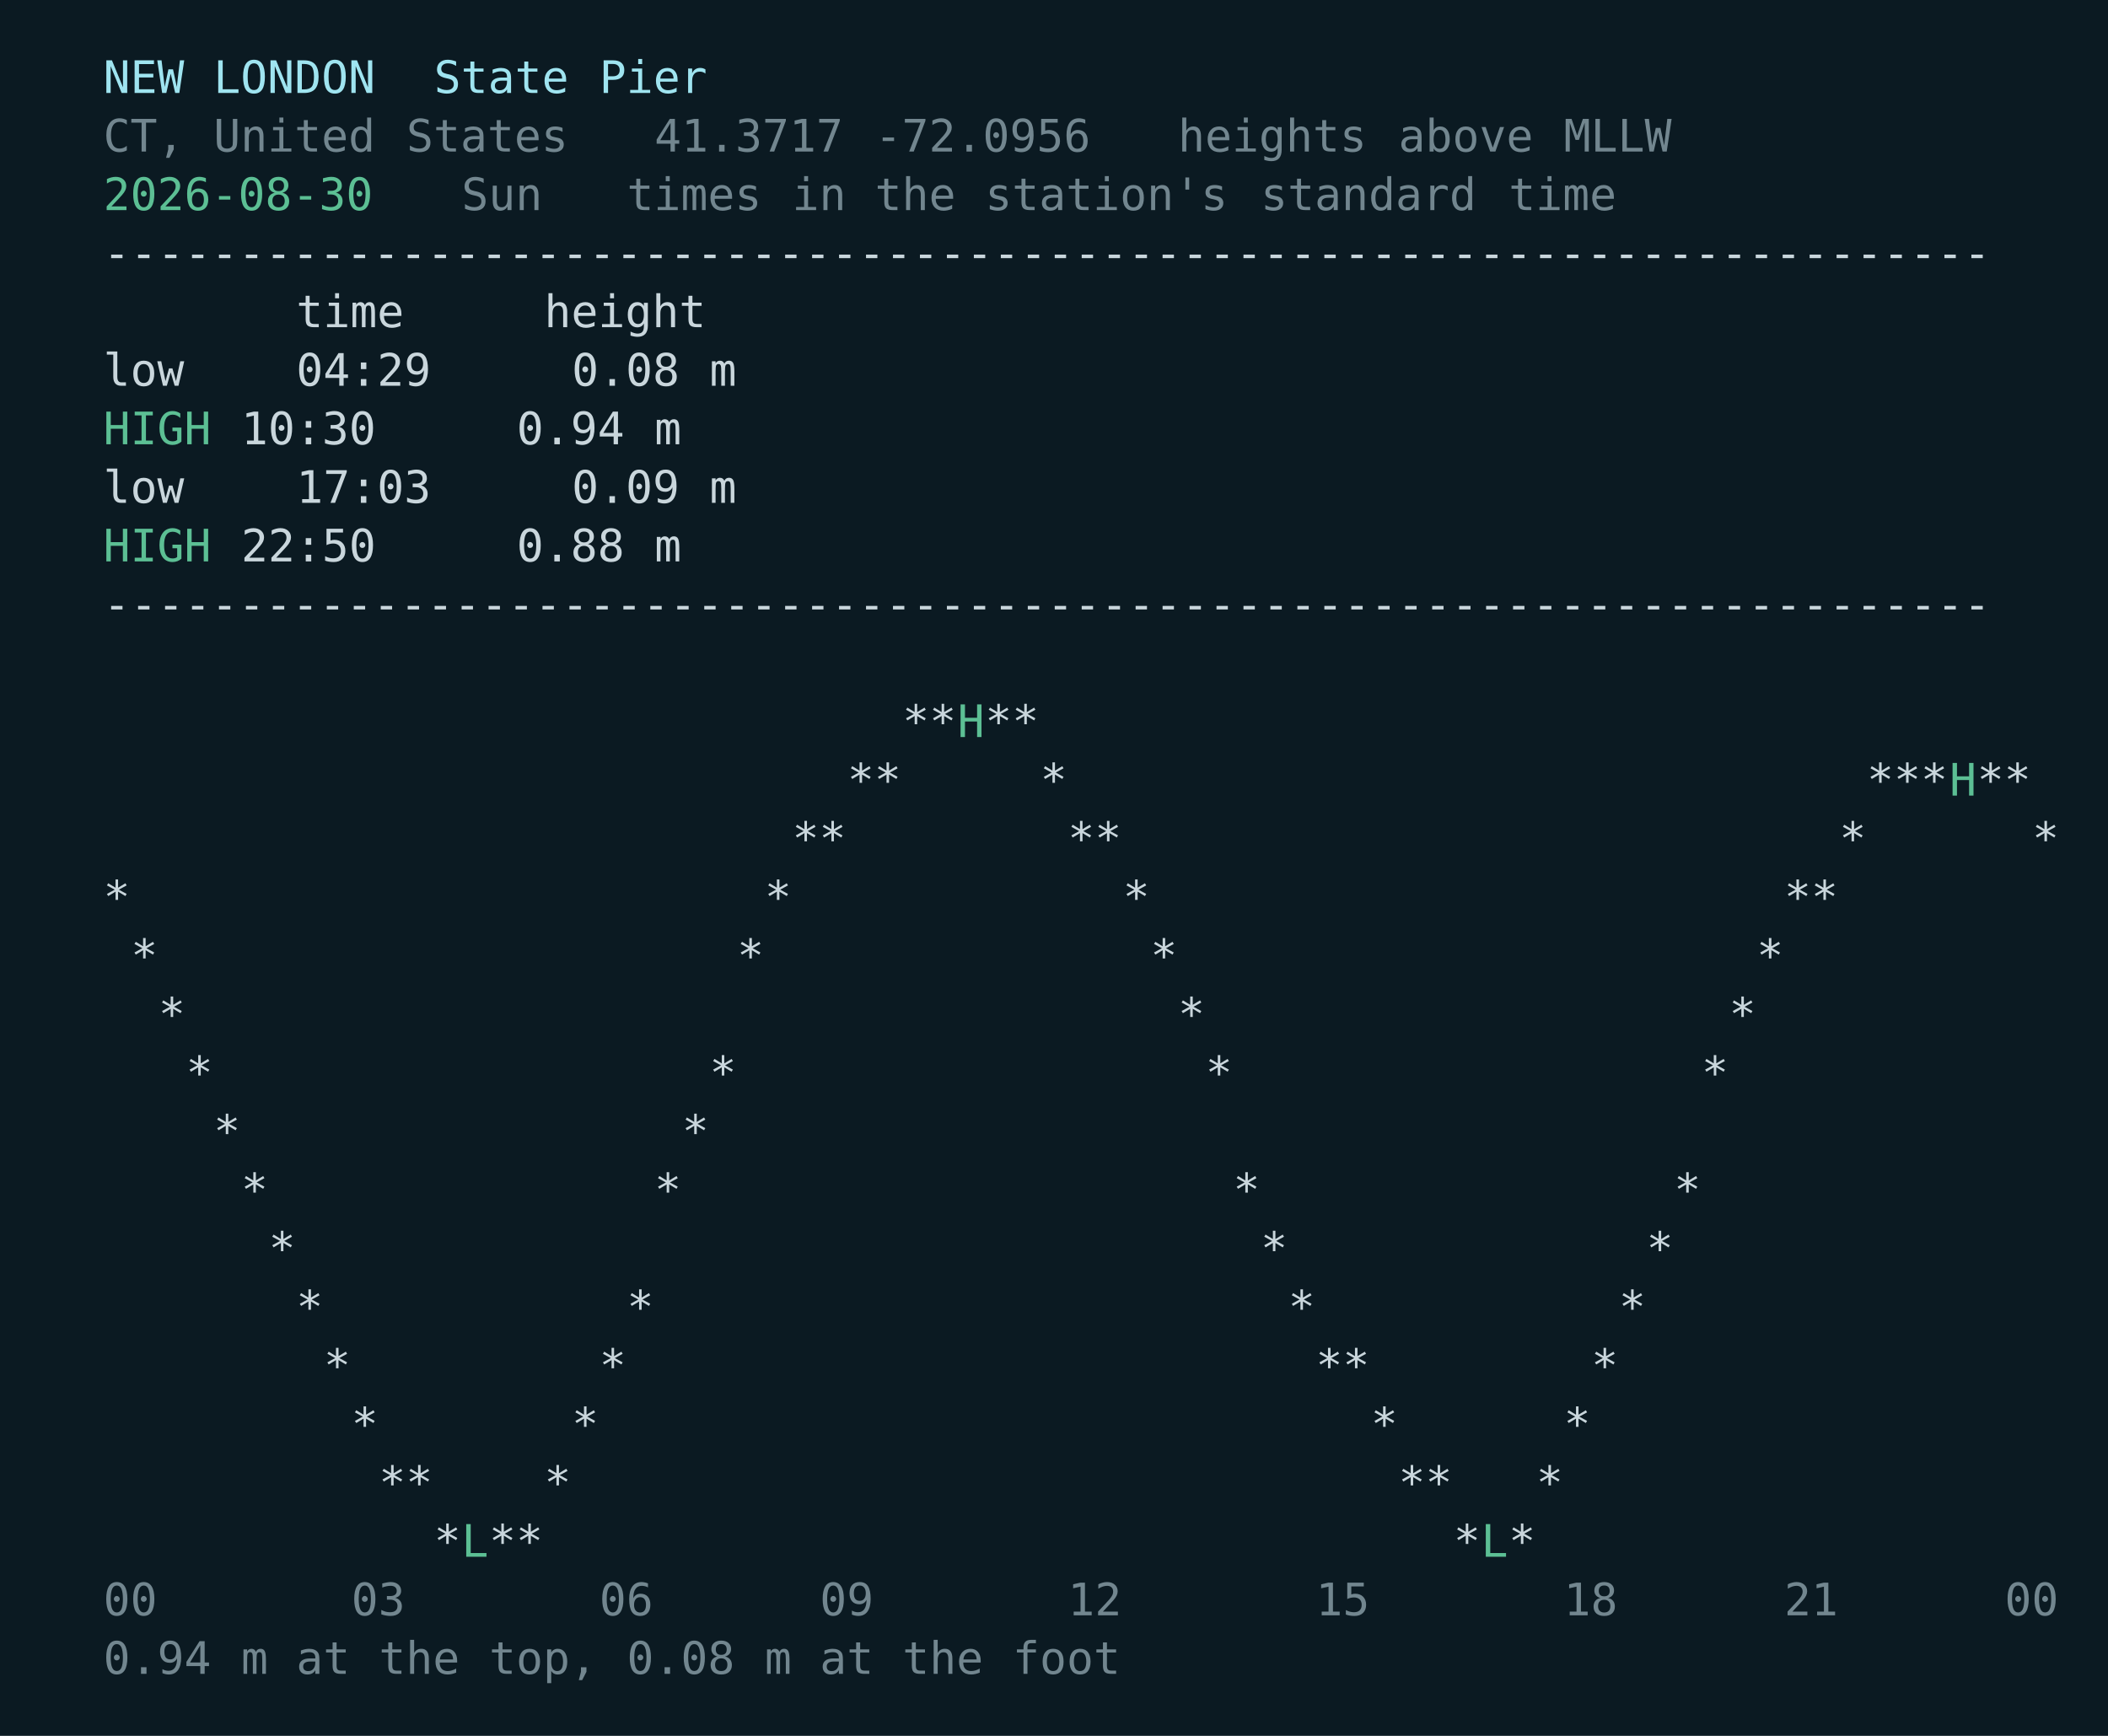
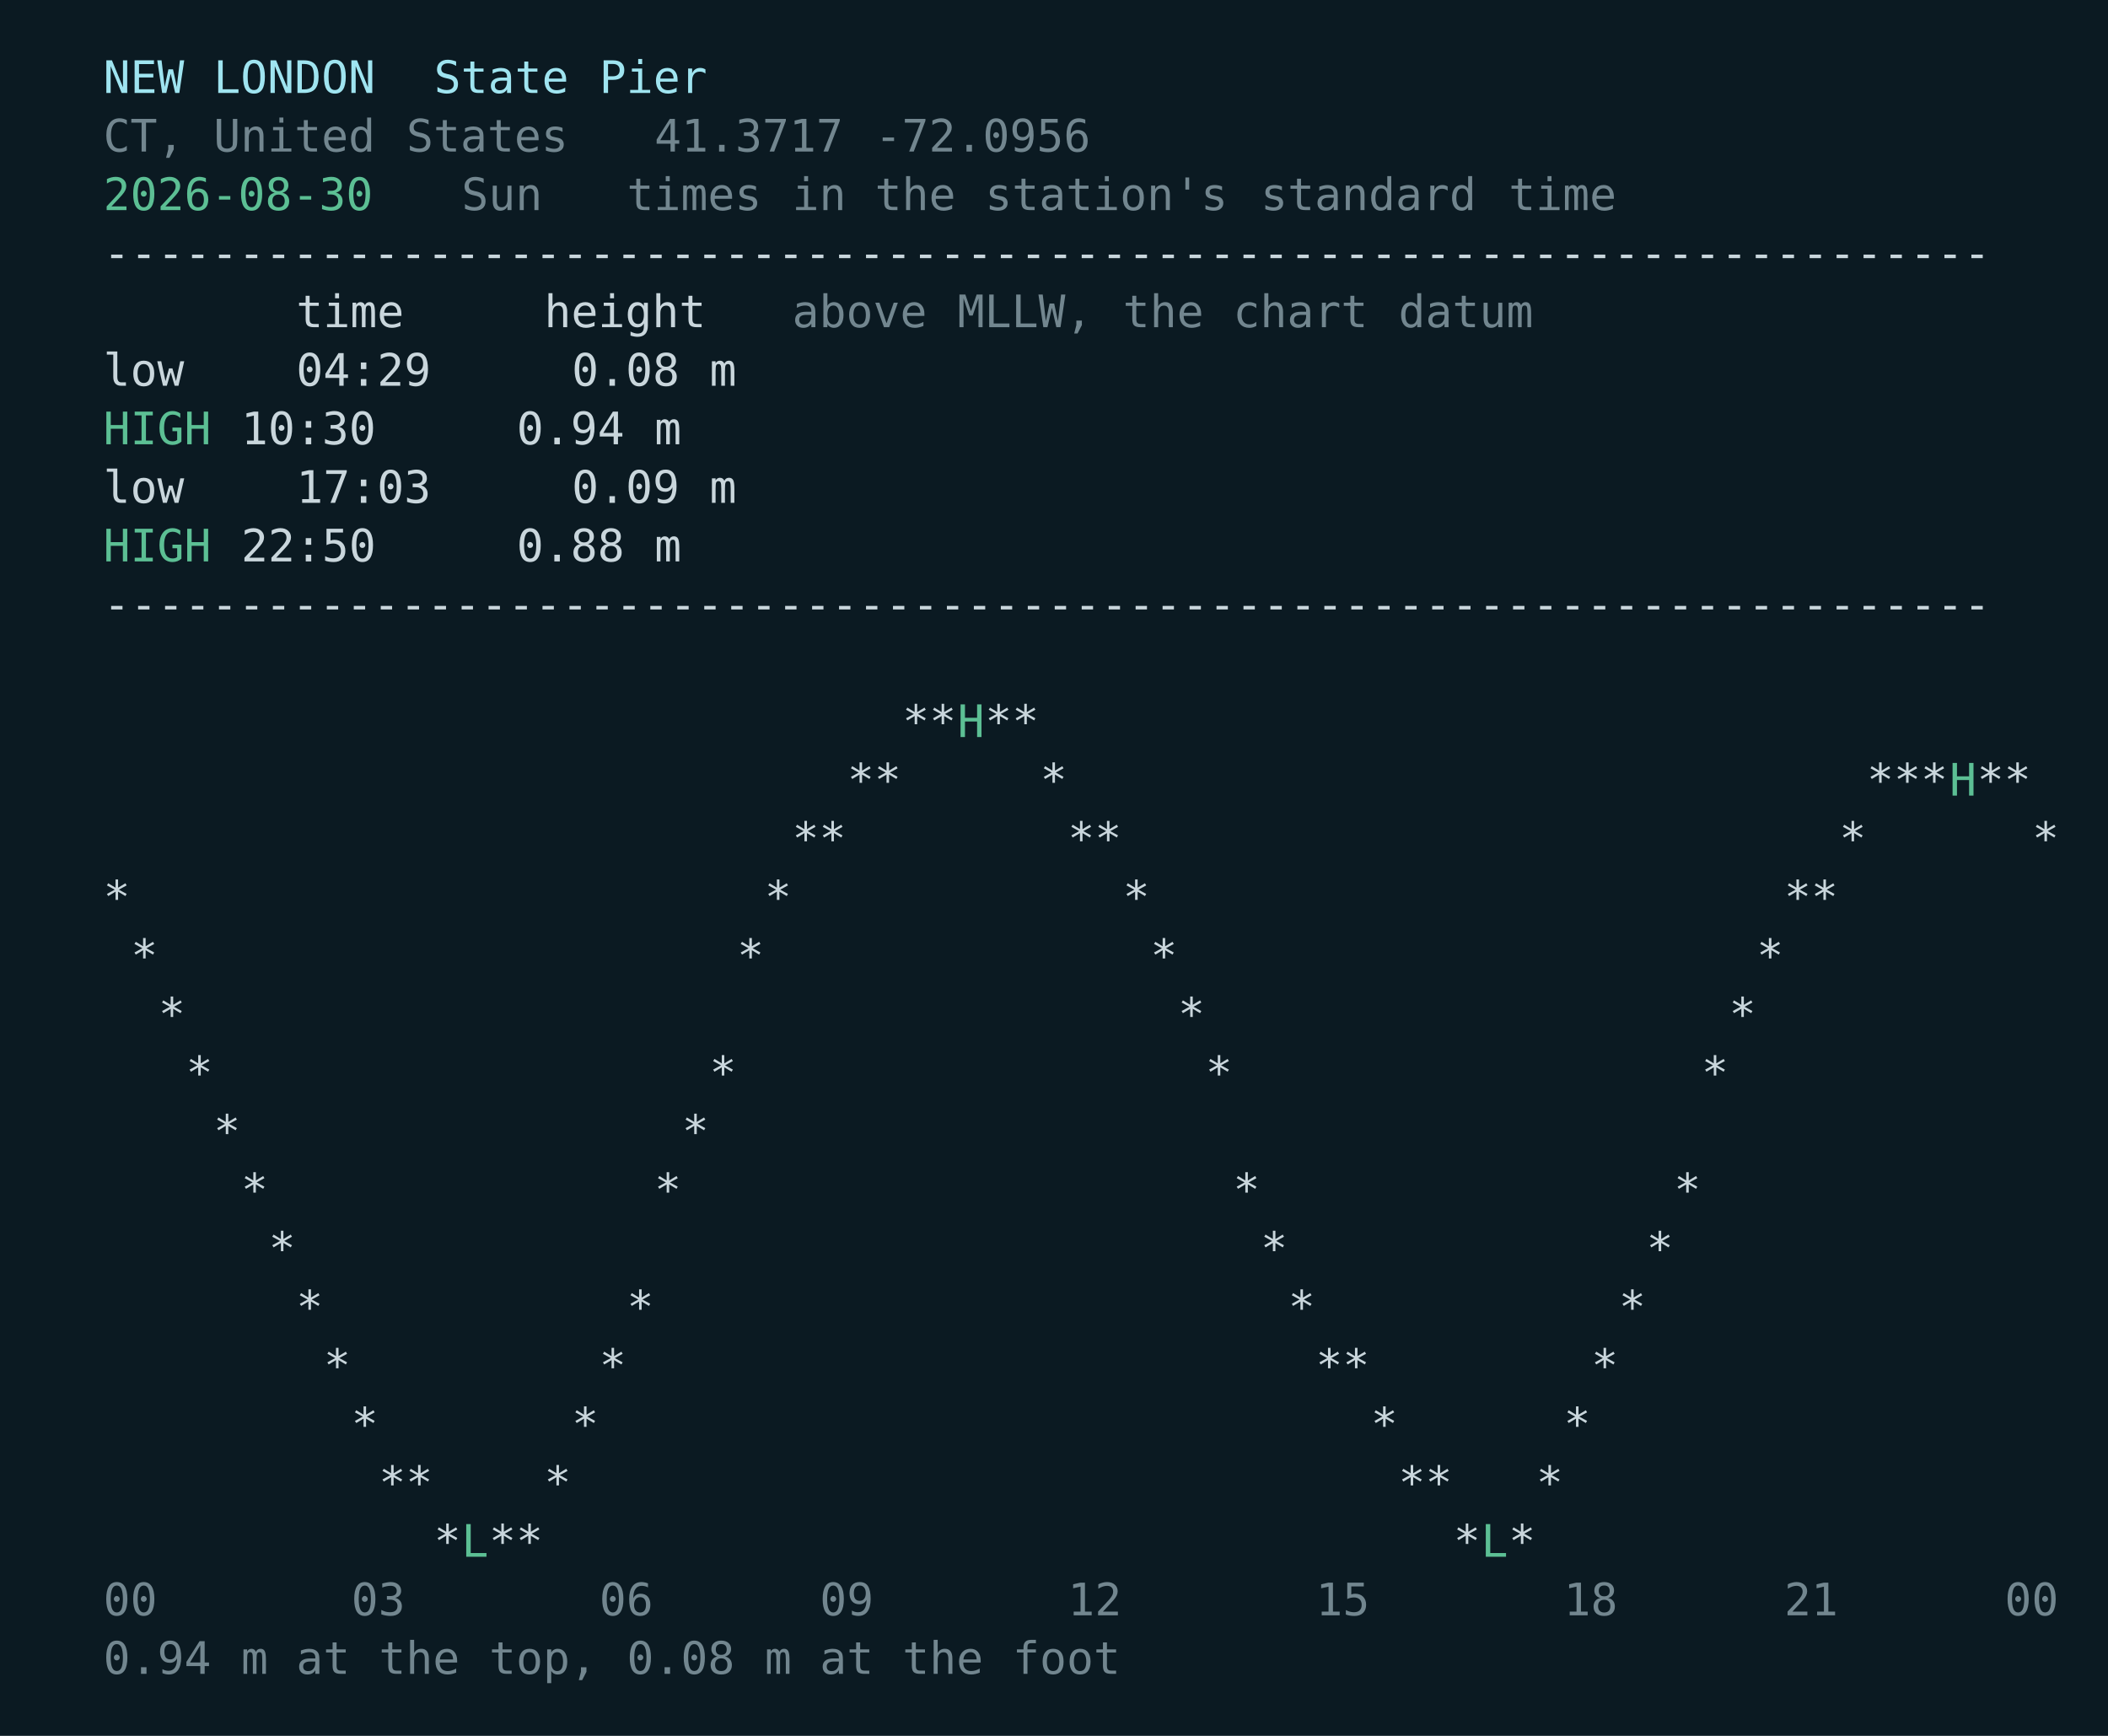
<svg xmlns="http://www.w3.org/2000/svg" width="612" height="504" viewBox="0 0 612 504">
  <rect width="612" height="504" fill="#0b1a22" />
  <g font-family="ui-monospace,SFMono-Regular,Menlo,Consolas,DejaVu Sans Mono,monospace" font-size="13">
    <text x="30.0 38.0 46.0" y="27.0" fill="#9fe4f0">NEW</text>
    <text x="62.0 70.0 78.0 86.0 94.0 102.0" y="27.0" fill="#9fe4f0">LONDON</text>
    <text x="126.0 134.0 142.0 150.0 158.0" y="27.0" fill="#9fe4f0">State</text>
    <text x="174.0 182.0 190.0 198.0" y="27.0" fill="#9fe4f0">Pier</text>
    <text x="30.0 38.0 46.0" y="44.0" fill="#72868f">CT,</text>
    <text x="62.0 70.0 78.0 86.0 94.0 102.0" y="44.0" fill="#72868f">United</text>
    <text x="118.0 126.0 134.0 142.0 150.0 158.0" y="44.0" fill="#72868f">States</text>
    <text x="190.0 198.0 206.0 214.0 222.0 230.0 238.0" y="44.0" fill="#72868f">41.3717</text>
    <text x="254.0 262.0 270.0 278.0 286.0 294.0 302.0 310.0" y="44.0" fill="#72868f">-72.0956</text>
-     <text x="342.0 350.0 358.0 366.0 374.0 382.0 390.0" y="44.0" fill="#72868f">heights</text>
-     <text x="406.0 414.0 422.0 430.0 438.0" y="44.0" fill="#72868f">above</text>
-     <text x="454.0 462.0 470.0 478.0" y="44.0" fill="#72868f">MLLW</text>
    <text x="30.0 38.0 46.0 54.0 62.0 70.0 78.0 86.0 94.0 102.0" y="61.0" fill="#5cbf94">2026-08-30</text>
    <text x="134.0 142.0 150.0" y="61.0" fill="#72868f">Sun</text>
    <text x="182.0 190.0 198.0 206.0 214.0" y="61.0" fill="#72868f">times</text>
    <text x="230.0 238.0" y="61.0" fill="#72868f">in</text>
    <text x="254.0 262.0 270.0" y="61.0" fill="#72868f">the</text>
    <text x="286.0 294.0 302.0 310.0 318.0 326.0 334.0 342.0 350.0" y="61.0" fill="#72868f">station's</text>
    <text x="366.0 374.0 382.0 390.0 398.0 406.0 414.0 422.0" y="61.0" fill="#72868f">standard</text>
    <text x="438.0 446.0 454.0 462.0" y="61.0" fill="#72868f">time</text>
    <text x="30.0 38.0 46.0 54.0 62.0 70.0 78.0 86.0 94.0 102.0 110.0 118.0 126.0 134.0 142.0 150.0 158.0 166.0 174.0 182.0 190.0 198.0 206.0 214.0 222.0 230.0 238.0 246.0 254.0 262.0 270.0 278.0 286.0 294.0 302.0 310.0 318.0 326.0 334.0 342.0 350.0 358.0 366.0 374.0 382.0 390.0 398.0 406.0 414.0 422.0 430.0 438.0 446.0 454.0 462.0 470.0 478.0 486.0 494.0 502.0 510.0 518.0 526.0 534.0 542.0 550.0 558.0 566.0 574.0 582.0" y="78.0" fill="#c9d6dc">----------------------------------------------------------------------</text>
    <text x="86.0 94.0 102.0 110.0" y="95.0" fill="#c9d6dc">time</text>
    <text x="158.0 166.0 174.0 182.0 190.0 198.0" y="95.0" fill="#c9d6dc">height</text>
+     <text x="230.0 238.0 246.0 254.0 262.0" y="95.0" fill="#72868f">above</text>
+     <text x="278.0 286.0 294.0 302.0 310.0" y="95.0" fill="#72868f">MLLW,</text>
+     <text x="326.0 334.0 342.0" y="95.0" fill="#72868f">the</text>
+     <text x="358.0 366.0 374.0 382.0 390.0" y="95.0" fill="#72868f">chart</text>
+     <text x="406.0 414.0 422.0 430.0 438.0" y="95.0" fill="#72868f">datum</text>
    <text x="30.0 38.0 46.0" y="112.0" fill="#c9d6dc">low</text>
    <text x="86.0 94.0 102.0 110.0 118.0" y="112.0" fill="#c9d6dc">04:29</text>
    <text x="166.0 174.0 182.0 190.0" y="112.0" fill="#c9d6dc">0.08</text>
    <text x="206.0" y="112.0" fill="#c9d6dc">m</text>
    <text x="30.0 38.0 46.0 54.0" y="129.0" fill="#5cbf94">HIGH</text>
    <text x="70.0 78.0 86.0 94.0 102.0" y="129.0" fill="#c9d6dc">10:30</text>
    <text x="150.0 158.0 166.0 174.0" y="129.0" fill="#c9d6dc">0.94</text>
    <text x="190.0" y="129.0" fill="#c9d6dc">m</text>
    <text x="30.0 38.0 46.0" y="146.0" fill="#c9d6dc">low</text>
    <text x="86.0 94.0 102.0 110.0 118.0" y="146.0" fill="#c9d6dc">17:03</text>
    <text x="166.0 174.0 182.0 190.0" y="146.0" fill="#c9d6dc">0.09</text>
    <text x="206.0" y="146.0" fill="#c9d6dc">m</text>
    <text x="30.0 38.0 46.0 54.0" y="163.0" fill="#5cbf94">HIGH</text>
    <text x="70.0 78.0 86.0 94.0 102.0" y="163.0" fill="#c9d6dc">22:50</text>
    <text x="150.0 158.0 166.0 174.0" y="163.0" fill="#c9d6dc">0.88</text>
    <text x="190.0" y="163.0" fill="#c9d6dc">m</text>
    <text x="30.0 38.0 46.0 54.0 62.0 70.0 78.0 86.0 94.0 102.0 110.0 118.0 126.0 134.0 142.0 150.0 158.0 166.0 174.0 182.0 190.0 198.0 206.0 214.0 222.0 230.0 238.0 246.0 254.0 262.0 270.0 278.0 286.0 294.0 302.0 310.0 318.0 326.0 334.0 342.0 350.0 358.0 366.0 374.0 382.0 390.0 398.0 406.0 414.0 422.0 430.0 438.0 446.0 454.0 462.0 470.0 478.0 486.0 494.0 502.0 510.0 518.0 526.0 534.0 542.0 550.0 558.0 566.0 574.0 582.0" y="180.0" fill="#c9d6dc">----------------------------------------------------------------------</text>
    <text x="262.0 270.0" y="214.0" fill="#c9d6dc">**</text>
    <text x="278.0" y="214.0" fill="#5cbf94">H</text>
    <text x="286.0 294.0" y="214.0" fill="#c9d6dc">**</text>
    <text x="246.0 254.0" y="231.0" fill="#c9d6dc">**</text>
    <text x="302.0" y="231.0" fill="#c9d6dc">*</text>
    <text x="542.0 550.0 558.0" y="231.0" fill="#c9d6dc">***</text>
    <text x="566.0" y="231.0" fill="#5cbf94">H</text>
    <text x="574.0 582.0" y="231.0" fill="#c9d6dc">**</text>
    <text x="230.0 238.0" y="248.0" fill="#c9d6dc">**</text>
    <text x="310.0 318.0" y="248.0" fill="#c9d6dc">**</text>
    <text x="534.0" y="248.0" fill="#c9d6dc">*</text>
    <text x="590.0" y="248.0" fill="#c9d6dc">*</text>
    <text x="30.0" y="265.0" fill="#c9d6dc">*</text>
    <text x="222.0" y="265.0" fill="#c9d6dc">*</text>
    <text x="326.0" y="265.0" fill="#c9d6dc">*</text>
    <text x="518.0 526.0" y="265.0" fill="#c9d6dc">**</text>
    <text x="38.0" y="282.0" fill="#c9d6dc">*</text>
    <text x="214.0" y="282.0" fill="#c9d6dc">*</text>
    <text x="334.0" y="282.0" fill="#c9d6dc">*</text>
    <text x="510.0" y="282.0" fill="#c9d6dc">*</text>
    <text x="46.0" y="299.0" fill="#c9d6dc">*</text>
    <text x="342.0" y="299.0" fill="#c9d6dc">*</text>
    <text x="502.0" y="299.0" fill="#c9d6dc">*</text>
    <text x="54.0" y="316.0" fill="#c9d6dc">*</text>
    <text x="206.0" y="316.0" fill="#c9d6dc">*</text>
    <text x="350.0" y="316.0" fill="#c9d6dc">*</text>
    <text x="494.0" y="316.0" fill="#c9d6dc">*</text>
    <text x="62.0" y="333.0" fill="#c9d6dc">*</text>
    <text x="198.0" y="333.0" fill="#c9d6dc">*</text>
    <text x="70.0" y="350.0" fill="#c9d6dc">*</text>
    <text x="190.0" y="350.0" fill="#c9d6dc">*</text>
    <text x="358.0" y="350.0" fill="#c9d6dc">*</text>
    <text x="486.0" y="350.0" fill="#c9d6dc">*</text>
    <text x="78.0" y="367.0" fill="#c9d6dc">*</text>
    <text x="366.0" y="367.0" fill="#c9d6dc">*</text>
    <text x="478.0" y="367.0" fill="#c9d6dc">*</text>
    <text x="86.0" y="384.0" fill="#c9d6dc">*</text>
    <text x="182.0" y="384.0" fill="#c9d6dc">*</text>
    <text x="374.0" y="384.0" fill="#c9d6dc">*</text>
    <text x="470.0" y="384.0" fill="#c9d6dc">*</text>
    <text x="94.0" y="401.0" fill="#c9d6dc">*</text>
    <text x="174.0" y="401.0" fill="#c9d6dc">*</text>
    <text x="382.0 390.0" y="401.0" fill="#c9d6dc">**</text>
    <text x="462.0" y="401.0" fill="#c9d6dc">*</text>
    <text x="102.0" y="418.0" fill="#c9d6dc">*</text>
    <text x="166.0" y="418.0" fill="#c9d6dc">*</text>
    <text x="398.0" y="418.0" fill="#c9d6dc">*</text>
    <text x="454.0" y="418.0" fill="#c9d6dc">*</text>
    <text x="110.0 118.0" y="435.0" fill="#c9d6dc">**</text>
    <text x="158.0" y="435.0" fill="#c9d6dc">*</text>
    <text x="406.0 414.0" y="435.0" fill="#c9d6dc">**</text>
    <text x="446.0" y="435.0" fill="#c9d6dc">*</text>
    <text x="126.0" y="452.0" fill="#c9d6dc">*</text>
    <text x="134.0" y="452.0" fill="#5cbf94">L</text>
    <text x="142.0 150.0" y="452.0" fill="#c9d6dc">**</text>
    <text x="422.0" y="452.0" fill="#c9d6dc">*</text>
    <text x="430.0" y="452.0" fill="#5cbf94">L</text>
    <text x="438.0" y="452.0" fill="#c9d6dc">*</text>
    <text x="30.0 38.0" y="469.0" fill="#72868f">00</text>
    <text x="102.0 110.0" y="469.0" fill="#72868f">03</text>
    <text x="174.0 182.0" y="469.0" fill="#72868f">06</text>
    <text x="238.0 246.0" y="469.0" fill="#72868f">09</text>
    <text x="310.0 318.0" y="469.0" fill="#72868f">12</text>
    <text x="382.0 390.0" y="469.0" fill="#72868f">15</text>
    <text x="454.0 462.0" y="469.0" fill="#72868f">18</text>
    <text x="518.0 526.0" y="469.0" fill="#72868f">21</text>
    <text x="582.0 590.0" y="469.0" fill="#72868f">00</text>
    <text x="30.0 38.0 46.0 54.0" y="486.0" fill="#72868f">0.94</text>
    <text x="70.0" y="486.0" fill="#72868f">m</text>
    <text x="86.0 94.0" y="486.0" fill="#72868f">at</text>
    <text x="110.0 118.0 126.0" y="486.0" fill="#72868f">the</text>
    <text x="142.0 150.0 158.0 166.0" y="486.0" fill="#72868f">top,</text>
    <text x="182.0 190.0 198.0 206.0" y="486.0" fill="#72868f">0.08</text>
    <text x="222.0" y="486.0" fill="#72868f">m</text>
    <text x="238.0 246.0" y="486.0" fill="#72868f">at</text>
    <text x="262.0 270.0 278.0" y="486.0" fill="#72868f">the</text>
    <text x="294.0 302.0 310.0 318.0" y="486.0" fill="#72868f">foot</text>
  </g>
</svg>
